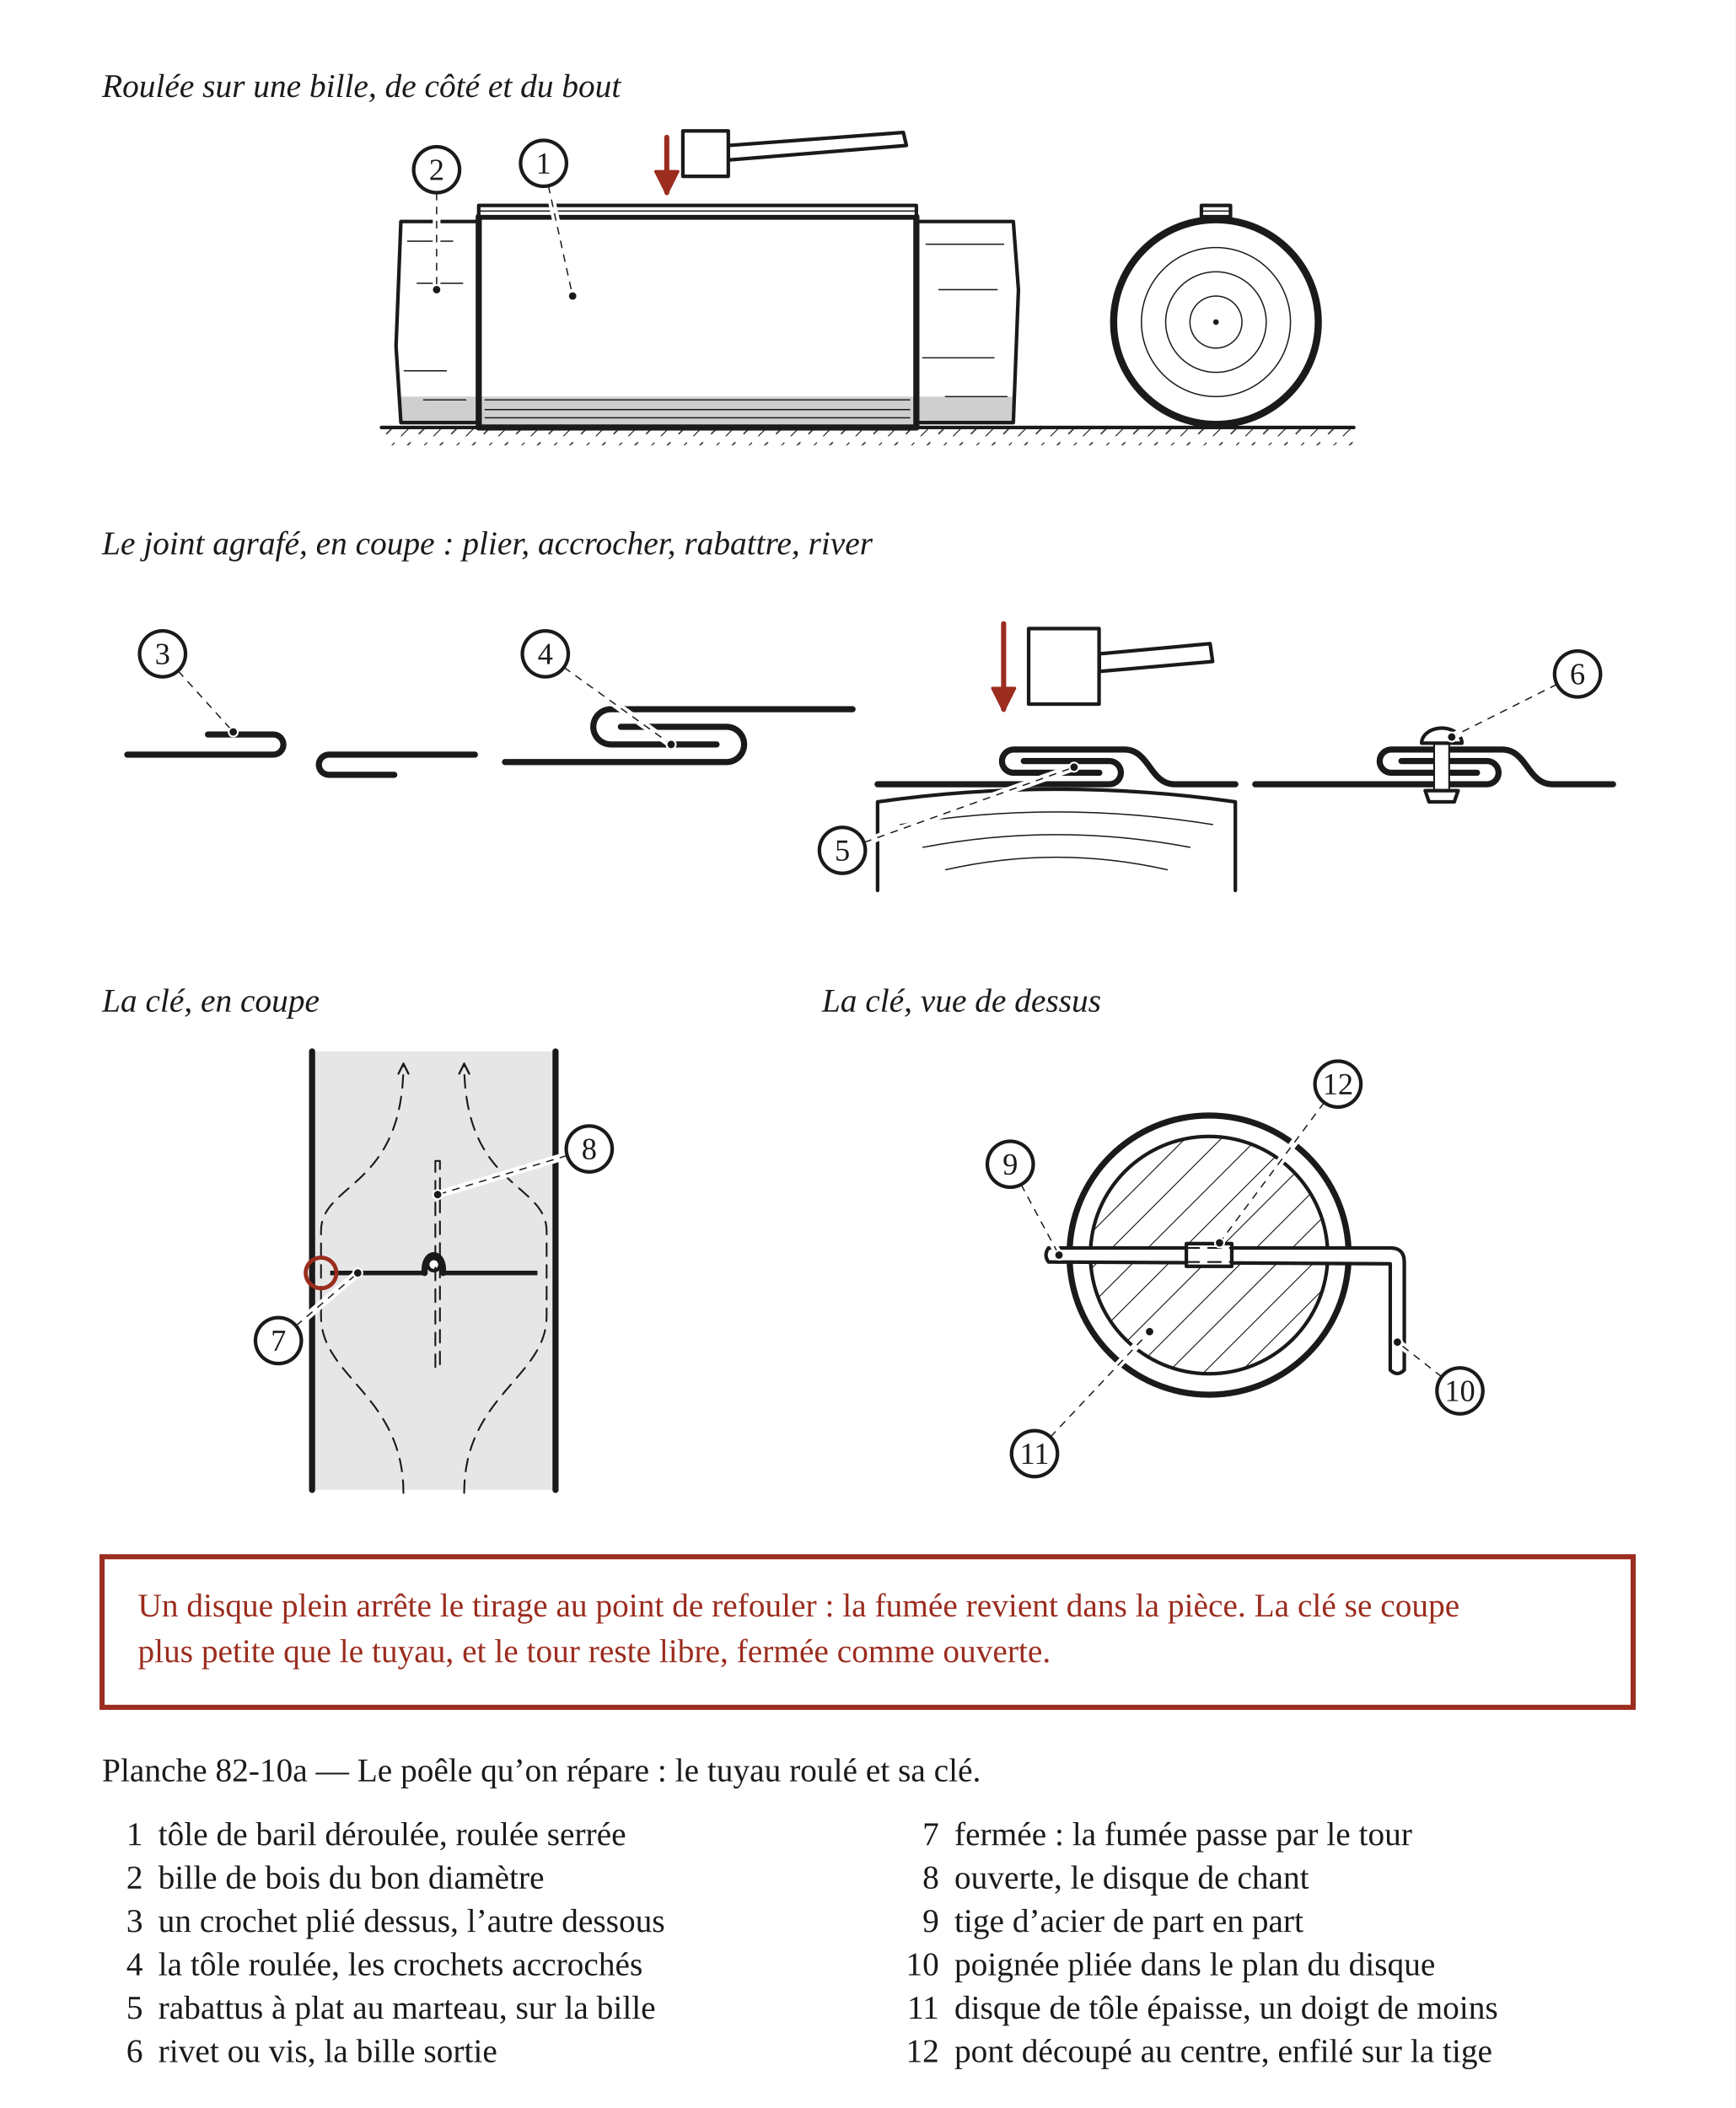
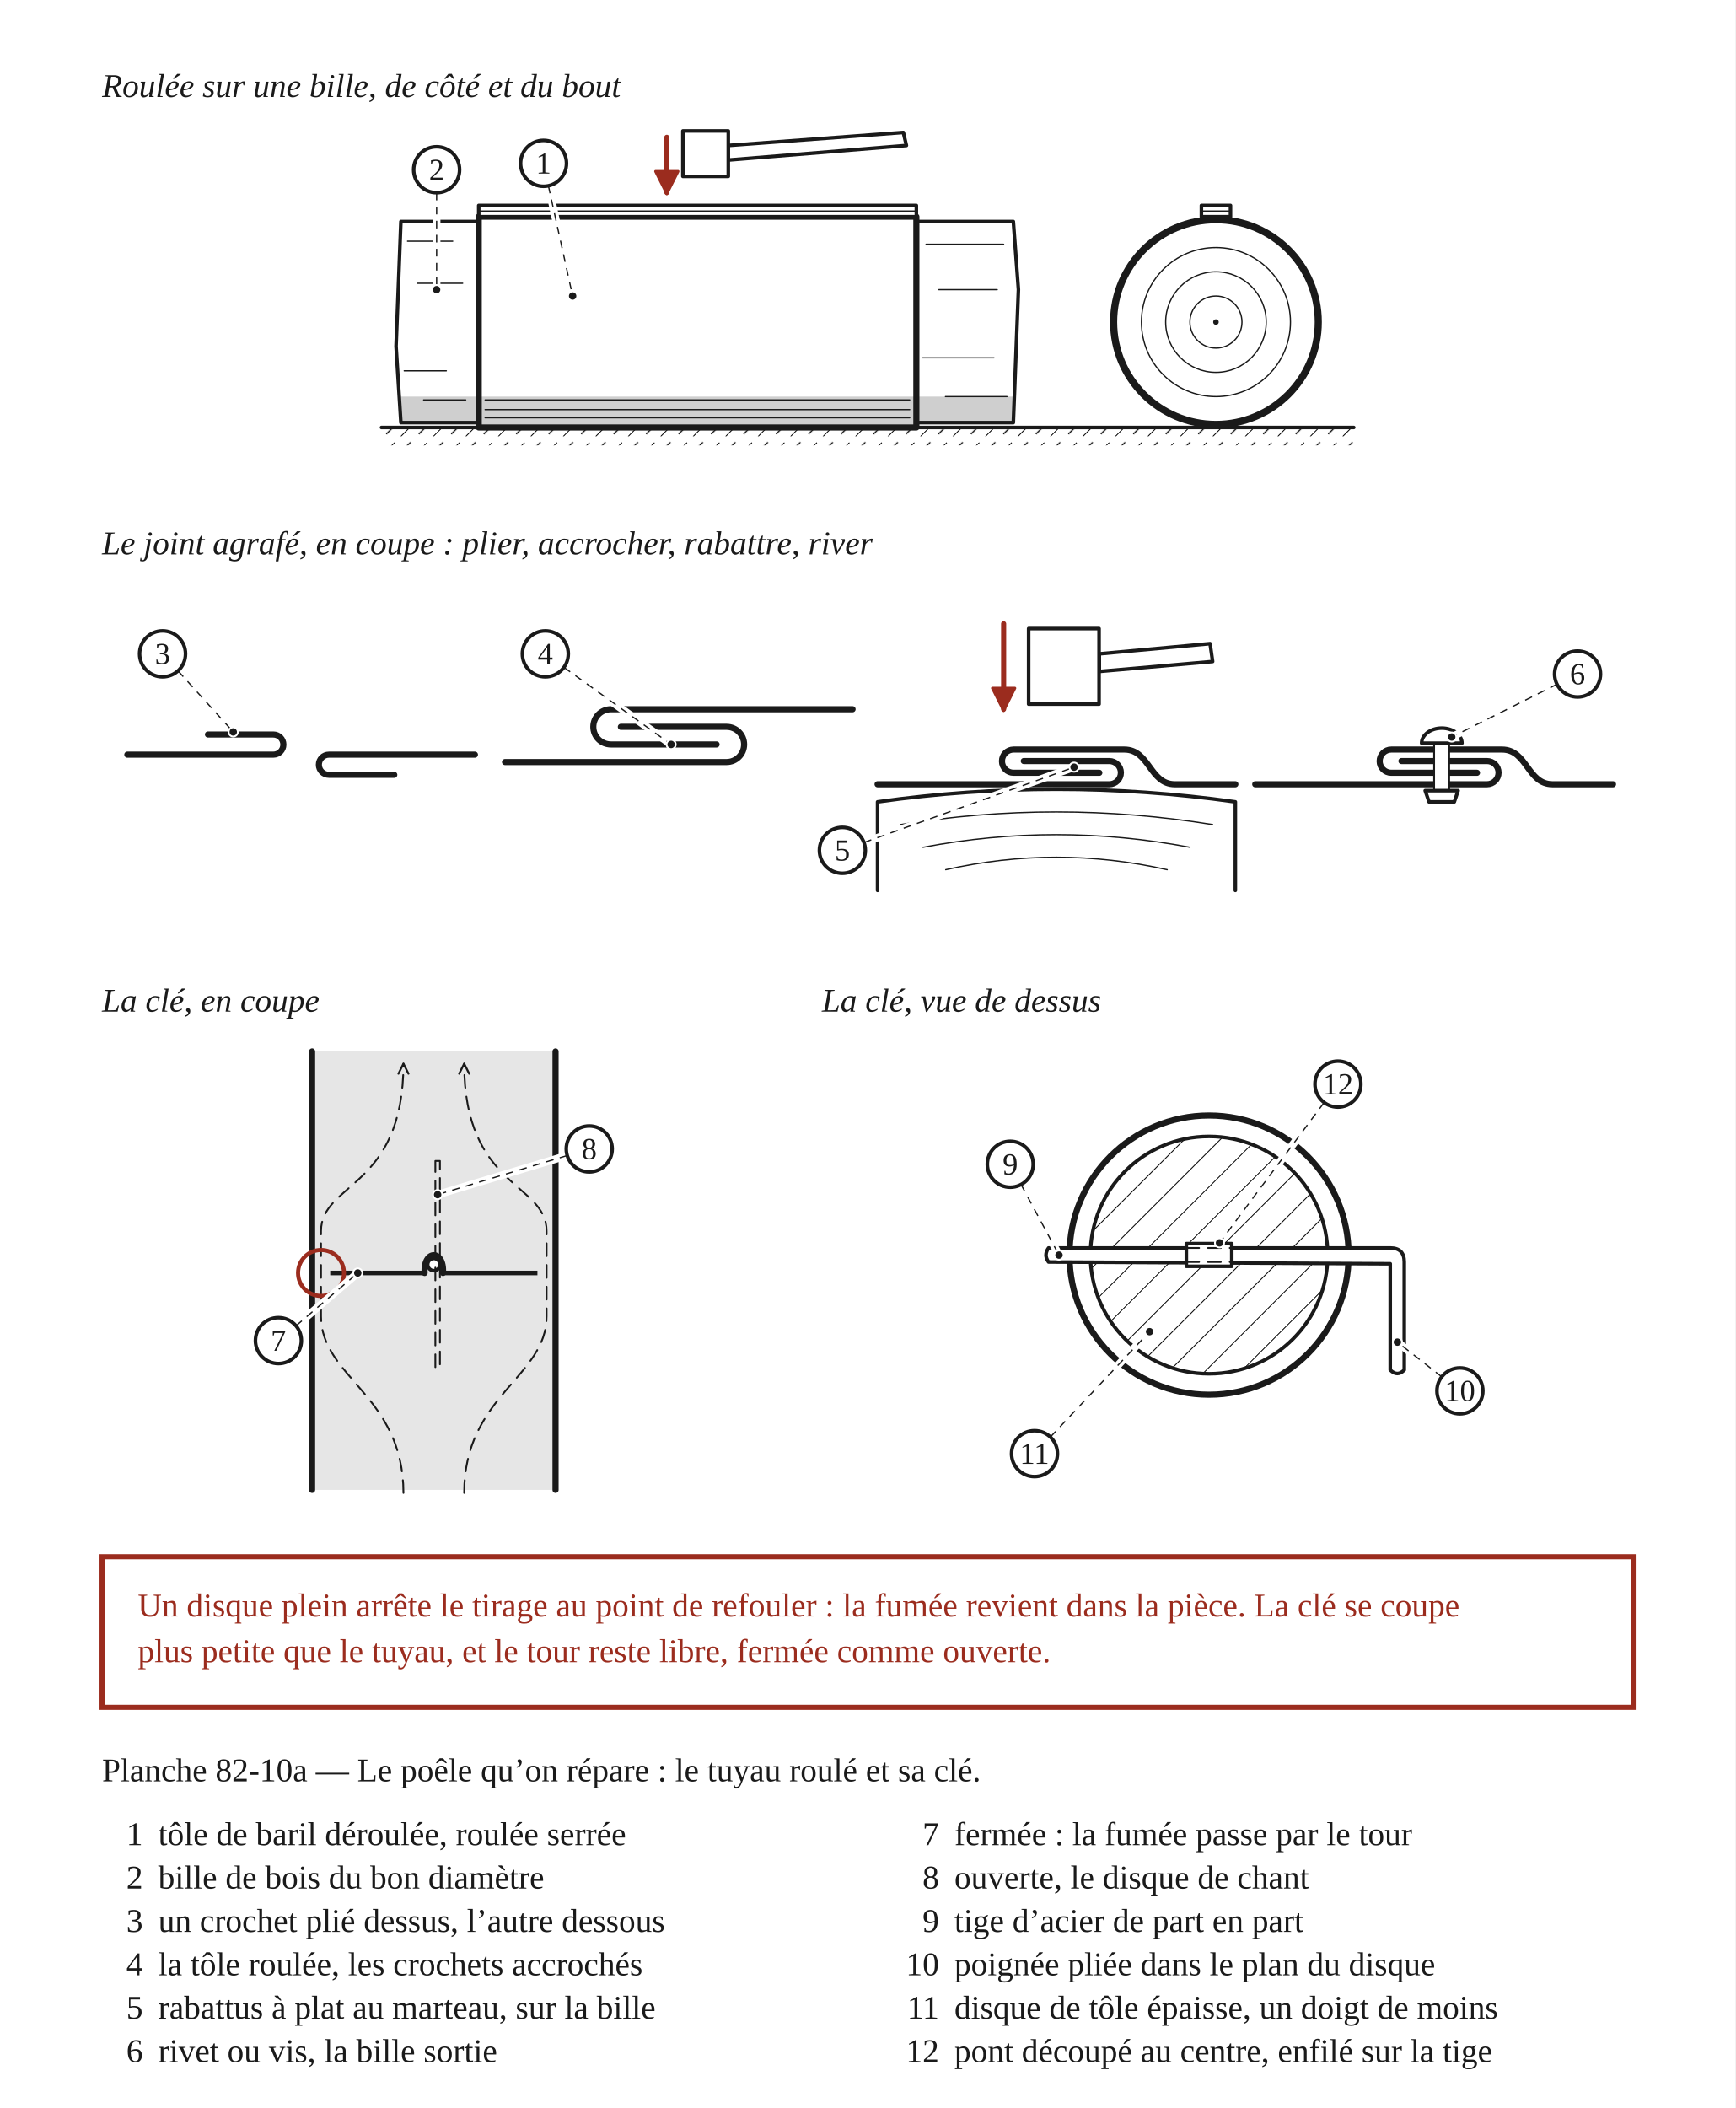
<svg xmlns="http://www.w3.org/2000/svg" width="680" height="826" viewBox="0 0 680 826" role="img">
  <defs>
    <pattern id="h-metal" width="10" height="10" patternUnits="userSpaceOnUse" patternTransform="rotate(45)">
      <line x1="0" y1="0" x2="0" y2="10" stroke="#1A1A1A" stroke-width="0.7" />
    </pattern>
    <pattern id="h-terre" width="9" height="9" patternUnits="userSpaceOnUse" patternTransform="rotate(45)">
      <line x1="0" y1="0" x2="0" y2="5.5" stroke="#1A1A1A" stroke-width="0.7" />
      <line x1="4.5" y1="4.5" x2="4.5" y2="9" stroke="#1A1A1A" stroke-width="0.5" />
    </pattern>
    <marker id="fl" viewBox="0 0 10 10" refX="9" refY="5" markerWidth="7" markerHeight="7" orient="auto-start-reverse">
      <path d="M1 1 L9 5 L1 9" fill="none" stroke="#1A1A1A" stroke-width="1.6" stroke-linecap="round" stroke-linejoin="round" />
    </marker>
    <marker id="fl-r" viewBox="0 0 10 10" refX="8.5" refY="5" markerWidth="5.5" markerHeight="5.5" orient="auto-start-reverse">
      <path d="M1 1 L9 5 L1 9 Z" fill="#9B2C1E" stroke="#9B2C1E" stroke-width="1" stroke-linejoin="round" />
    </marker>
  </defs>
  <rect x="0" y="0" width="680" height="826" fill="#FFFFFF" />
  <text x="40" y="38" font-family="Georgia, 'Times New Roman', serif" font-size="13" font-style="italic" fill="#1A1A1A">Roulée sur une bille, de côté et du bout</text>
  <g transform="translate(40 46)" data-vue="bille">
    <rect x="109.5" y="121.5" width="381" height="7" fill="url(#h-terre)" stroke="none" />
    <line x1="109.5" y1="121.5" x2="490.5" y2="121.5" fill="none" stroke="#1A1A1A" stroke-width="1.4" stroke-linejoin="round" stroke-linecap="round" />
    <path d="M117.1 40.8 L357.1 40.8 L359.1 67.5 L357.1 119.6 L117.1 119.6 L115.2 89.7 Z" fill="#FFFFFF" stroke="none" />
    <path d="M116.5 109.4 L147.6 109.4 L147.6 119.6 L117.1 119.6 Z" fill="#CFCFCF" stroke="none" />
    <path d="M319.1 109.4 L357.5 109.4 L357.1 119.6 L319.1 119.6 Z" fill="#CFCFCF" stroke="none" />
    <path d="M117.1 40.8 L357.1 40.8 L359.1 67.5 L357.1 119.6 L117.1 119.6 L115.2 89.7 Z" fill="none" stroke="#1A1A1A" stroke-width="1.4" stroke-linejoin="round" stroke-linecap="round" />
    <line x1="119.7" y1="48.5" x2="137.4" y2="48.5" fill="none" stroke="#1A1A1A" stroke-width="0.5" stroke-linejoin="round" stroke-linecap="round" />
    <line x1="123.5" y1="65" x2="141.3" y2="65" fill="none" stroke="#1A1A1A" stroke-width="0.5" stroke-linejoin="round" stroke-linecap="round" />
    <line x1="118.4" y1="99.3" x2="134.9" y2="99.3" fill="none" stroke="#1A1A1A" stroke-width="0.5" stroke-linejoin="round" stroke-linecap="round" />
    <line x1="126" y1="110.7" x2="142.5" y2="110.7" fill="none" stroke="#1A1A1A" stroke-width="0.5" stroke-linejoin="round" stroke-linecap="round" />
    <line x1="322.9" y1="49.7" x2="353.3" y2="49.7" fill="none" stroke="#1A1A1A" stroke-width="0.5" stroke-linejoin="round" stroke-linecap="round" />
    <line x1="327.9" y1="67.5" x2="350.8" y2="67.5" fill="none" stroke="#1A1A1A" stroke-width="0.5" stroke-linejoin="round" stroke-linecap="round" />
    <line x1="321.6" y1="94.2" x2="349.5" y2="94.2" fill="none" stroke="#1A1A1A" stroke-width="0.5" stroke-linejoin="round" stroke-linecap="round" />
    <line x1="330.5" y1="109.4" x2="354.6" y2="109.4" fill="none" stroke="#1A1A1A" stroke-width="0.5" stroke-linejoin="round" stroke-linecap="round" />
    <rect x="147.6" y="38.9" width="171.5" height="82.6" fill="#FFFFFF" stroke="none" />
    <rect x="147.6" y="109.4" width="171.5" height="12.1" fill="#CFCFCF" stroke="none" />
    <rect x="147.6" y="38.9" width="171.5" height="82.6" fill="none" stroke="#1A1A1A" stroke-width="2.4" stroke-linejoin="round" stroke-linecap="round" />
    <line x1="150.1" y1="110.7" x2="316.5" y2="110.7" fill="none" stroke="#1A1A1A" stroke-width="0.5" stroke-linejoin="round" stroke-linecap="round" />
    <line x1="150.1" y1="114.5" x2="316.5" y2="114.5" fill="none" stroke="#1A1A1A" stroke-width="0.5" stroke-linejoin="round" stroke-linecap="round" />
    <line x1="150.1" y1="117.7" x2="316.5" y2="117.7" fill="none" stroke="#1A1A1A" stroke-width="0.5" stroke-linejoin="round" stroke-linecap="round" />
    <rect x="147.6" y="34.5" width="171.5" height="4.4" fill="#ffffff" stroke="#1A1A1A" stroke-width="1.4" stroke-linejoin="round" stroke-linecap="round" />
    <line x1="147.6" y1="36.7" x2="319.1" y2="36.7" fill="none" stroke="#1A1A1A" stroke-width="0.5" stroke-linejoin="round" stroke-linecap="round" />
    <path d="M245.4 11 L314 5.9 L315.2 11 L245.4 16.7 Z" fill="#ffffff" stroke="#1A1A1A" stroke-width="1.4" stroke-linejoin="round" stroke-linecap="round" />
    <rect x="227.6" y="5.3" width="17.8" height="17.8" fill="#ffffff" stroke="#1A1A1A" stroke-width="1.4" stroke-linejoin="round" stroke-linecap="round" />
    <path d="M221.3 7.8 L221.3 29.4" fill="none" stroke="#9B2C1E" stroke-width="2" stroke-linejoin="round" stroke-linecap="round" marker-end="url(#fl-r)" />
    <circle cx="436.5" cy="80.2" r="39.4" fill="#ffffff" stroke="#1A1A1A" stroke-width="1.4" stroke-linejoin="round" stroke-linecap="round" />
    <circle cx="436.5" cy="80.2" r="29.2" fill="none" stroke="#1A1A1A" stroke-width="0.5" stroke-linejoin="round" stroke-linecap="round" />
    <circle cx="436.5" cy="80.2" r="19.7" fill="none" stroke="#1A1A1A" stroke-width="0.5" stroke-linejoin="round" stroke-linecap="round" />
    <circle cx="436.5" cy="80.2" r="10.2" fill="none" stroke="#1A1A1A" stroke-width="0.5" stroke-linejoin="round" stroke-linecap="round" />
    <circle cx="436.5" cy="80.2" r="1.1" fill="#1A1A1A" stroke="none" />
    <circle cx="436.5" cy="80.2" r="40.3" fill="none" stroke="#1A1A1A" stroke-width="2.4" stroke-linejoin="round" stroke-linecap="round" />
    <rect x="430.8" y="34.5" width="11.4" height="4.4" fill="#ffffff" stroke="#1A1A1A" stroke-width="1.4" stroke-linejoin="round" stroke-linecap="round" />
    <line x1="430.8" y1="36.7" x2="442.2" y2="36.7" fill="none" stroke="#1A1A1A" stroke-width="0.5" stroke-linejoin="round" stroke-linecap="round" />
  </g>
  <text x="40" y="217.2" font-family="Georgia, 'Times New Roman', serif" font-size="13" font-style="italic" fill="#1A1A1A">Le joint agrafé, en coupe : plier, accrocher, rabattre, river</text>
  <g transform="translate(40 225.2)" data-vue="agrafe">
    <path d="M9.9 70.5 L67.1 70.5 A3.9 3.9 0 0 0 67.1 62.6 L41.5 62.6" fill="none" stroke="#1A1A1A" stroke-width="2.4" stroke-linejoin="round" stroke-linecap="round" />
    <path d="M146.1 70.5 L88.9 70.5 A3.9 3.9 0 0 0 88.9 78.4 L114.5 78.4" fill="none" stroke="#1A1A1A" stroke-width="2.4" stroke-linejoin="round" stroke-linecap="round" />
    <path d="M157.9 73.4 L244.7 73.4 A6.9 6.9 0 0 0 244.7 59.6 L203.3 59.6" fill="none" stroke="#1A1A1A" stroke-width="2.4" stroke-linejoin="round" stroke-linecap="round" />
    <path d="M294.1 52.7 L199.4 52.7 A6.9 6.9 0 0 0 199.4 66.5 L240.8 66.5" fill="none" stroke="#1A1A1A" stroke-width="2.4" stroke-linejoin="round" stroke-linecap="round" />
    <path d="M303.9 123.7 L303.9 89 Q374 79.1 444.1 89 L444.1 123.7" fill="#ffffff" stroke="#1A1A1A" stroke-width="1.4" stroke-linejoin="round" stroke-linecap="round" />
    <path d="M312.8 97.9 Q374 88 435.2 97.9" fill="none" stroke="#1A1A1A" stroke-width="0.5" stroke-linejoin="round" stroke-linecap="round" />
    <path d="M321.7 106.8 Q374 96.9 426.3 106.8" fill="none" stroke="#1A1A1A" stroke-width="0.5" stroke-linejoin="round" stroke-linecap="round" />
    <path d="M330.6 115.6 Q374 105.8 417.4 115.6" fill="none" stroke="#1A1A1A" stroke-width="0.5" stroke-linejoin="round" stroke-linecap="round" />
    <path d="M303.9 82.1 L394.7 82.1 A4.5 4.5 0 0 0 394.7 73 L361.2 73" fill="none" stroke="#1A1A1A" stroke-width="2.4" stroke-linejoin="round" stroke-linecap="round" />
    <path d="M444.1 82.1 L420.4 82.1 C410.5 82.1 410.5 68.5 400.6 68.5 L357.2 68.5 A4.5 4.5 0 0 0 357.2 77.6 L390.8 77.6" fill="none" stroke="#1A1A1A" stroke-width="2.4" stroke-linejoin="round" stroke-linecap="round" />
    <path d="M390.8 31 L434.2 27 L435.2 34 L390.8 37.9 Z" fill="#ffffff" stroke="#1A1A1A" stroke-width="1.4" stroke-linejoin="round" stroke-linecap="round" />
    <rect x="363.1" y="21.1" width="27.6" height="29.6" fill="#ffffff" stroke="#1A1A1A" stroke-width="1.4" stroke-linejoin="round" stroke-linecap="round" />
    <path d="M353.3 19.2 L353.3 52.7" fill="none" stroke="#9B2C1E" stroke-width="2" stroke-linejoin="round" stroke-linecap="round" marker-end="url(#fl-r)" />
    <path d="M451.9 82.1 L542.7 82.1 A4.5 4.5 0 0 0 542.7 73 L509.2 73" fill="none" stroke="#1A1A1A" stroke-width="2.4" stroke-linejoin="round" stroke-linecap="round" />
    <path d="M592.1 82.1 L568.4 82.1 C558.5 82.1 558.5 68.5 548.6 68.5 L505.2 68.5 A4.5 4.5 0 0 0 505.2 77.6 L538.8 77.6" fill="none" stroke="#1A1A1A" stroke-width="2.4" stroke-linejoin="round" stroke-linecap="round" />
    <rect x="522" y="65.5" width="5.9" height="19.5" fill="#ffffff" stroke="#1A1A1A" stroke-width="0.7" stroke-linejoin="round" stroke-linecap="round" />
    <path d="M517.1 66 A7.9 5.9 0 0 1 532.9 66 Z" fill="#ffffff" stroke="#1A1A1A" stroke-width="1.4" stroke-linejoin="round" stroke-linecap="round" />
    <path d="M518.5 84.6 L531.4 84.6 L529.9 89 L520 89 Z" fill="#ffffff" stroke="#1A1A1A" stroke-width="1.4" stroke-linejoin="round" stroke-linecap="round" />
  </g>
  <text x="40" y="396.4" font-family="Georgia, 'Times New Roman', serif" font-size="13" font-style="italic" fill="#1A1A1A">La clé, en coupe</text>
  <g transform="translate(40 404.4)" data-vue="cle">
    <rect x="82.3" y="7.6" width="95.5" height="171.8" fill="#E6E6E6" stroke="none" />
    <path d="M118.1 180.6 C118.1 142.4 85.8 135.3 85.8 111.4 L85.8 78 C85.8 58.9 118.1 61.3 118.1 12.4" fill="none" stroke="#1A1A1A" stroke-width="0.7" stroke-linejoin="round" stroke-linecap="round" stroke-dasharray="5 3.5" marker-end="url(#fl)" />
    <path d="M141.9 180.6 C141.9 142.4 174.2 135.3 174.2 111.4 L174.2 78 C174.2 58.9 141.9 61.3 141.9 12.4" fill="none" stroke="#1A1A1A" stroke-width="0.7" stroke-linejoin="round" stroke-linecap="round" stroke-dasharray="5 3.5" marker-end="url(#fl)" />
    <line x1="82.3" y1="7.6" x2="82.3" y2="179.4" fill="none" stroke="#1A1A1A" stroke-width="2.4" stroke-linejoin="round" stroke-linecap="round" />
    <line x1="177.7" y1="7.6" x2="177.7" y2="179.4" fill="none" stroke="#1A1A1A" stroke-width="2.4" stroke-linejoin="round" stroke-linecap="round" />
    <rect x="89.4" y="93.5" width="37" height="1.8" fill="#1A1A1A" stroke="none" />
    <rect x="133.6" y="93.5" width="37" height="1.8" fill="#1A1A1A" stroke="none" />
    <circle cx="130" cy="91.1" r="2.4" fill="#ffffff" stroke="#1A1A1A" stroke-width="1.4" stroke-linejoin="round" stroke-linecap="round" />
    <path d="M126.4 94.4 C125.8 85.1 134.2 85.1 133.6 94.4" fill="none" stroke="#1A1A1A" stroke-width="2.4" stroke-linejoin="round" stroke-linecap="round" />
    <rect x="130.6" y="50.5" width="1.8" height="81.1" fill="none" stroke="#1A1A1A" stroke-width="0.7" stroke-linejoin="round" stroke-linecap="round" stroke-dasharray="5 3.5" />
-     <circle cx="85.8" cy="94.4" r="6" fill="none" stroke="#9B2C1E" stroke-width="1.6" />
+     <circle cx="85.8" cy="94.4" r="9" fill="none" stroke="#9B2C1E" stroke-width="1.6" />
  </g>
  <text x="322.1" y="396.4" font-family="Georgia, 'Times New Roman', serif" font-size="13" font-style="italic" fill="#1A1A1A">La clé, vue de dessus</text>
  <g transform="translate(322.1 404.4)" data-vue="dessus">
    <circle cx="151.7" cy="87.4" r="46.5" fill="url(#h-metal)" stroke="#1A1A1A" stroke-width="1.4" stroke-linejoin="round" />
    <circle cx="151.7" cy="87.4" r="54.7" fill="none" stroke="#1A1A1A" stroke-width="2.4" stroke-linejoin="round" stroke-linecap="round" />
    <path d="M88.8 84.6 L222.7 84.6 Q228.2 84.6 228.2 90.1 L228.2 132.4 Q225.5 135.2 222.7 132.4 L222.7 90.8 L88.8 90.1 Q86.8 87.4 88.8 84.6 Z" fill="#ffffff" stroke="#1A1A1A" stroke-width="1.4" stroke-linejoin="round" stroke-linecap="round" />
    <rect x="142.8" y="82.9" width="17.8" height="8.9" fill="#ffffff" stroke="#1A1A1A" stroke-width="1.4" stroke-linejoin="round" stroke-linecap="round" />
    <line x1="142.8" y1="84.6" x2="160.5" y2="84.6" fill="none" stroke="#1A1A1A" stroke-width="0.7" stroke-linejoin="round" stroke-linecap="round" stroke-dasharray="5 3.5" />
    <line x1="142.8" y1="90.1" x2="160.5" y2="90.1" fill="none" stroke="#1A1A1A" stroke-width="0.7" stroke-linejoin="round" stroke-linecap="round" stroke-dasharray="5 3.5" />
  </g>
  <line x1="214.9" y1="72.8" x2="224.4" y2="116" fill="none" stroke="#FFFFFF" stroke-width="3" stroke-linecap="round" />
  <line x1="214.9" y1="72.8" x2="224.4" y2="116" fill="none" stroke="#1A1A1A" stroke-width="0.5" stroke-dasharray="3 2.5" />
  <circle cx="224.4" cy="116" r="1.8" fill="#1A1A1A" stroke="#FFFFFF" stroke-width="0.7" />
  <circle cx="213" cy="64" r="9" fill="#FFFFFF" stroke="#1A1A1A" stroke-width="1.4" data-vue="bille" />
  <text x="213" y="68" text-anchor="middle" font-family="Georgia, 'Times New Roman', serif" font-size="12" fill="#1A1A1A">1</text>
  <line x1="171.1" y1="75.5" x2="171.1" y2="113.5" fill="none" stroke="#FFFFFF" stroke-width="3" stroke-linecap="round" />
  <line x1="171.1" y1="75.5" x2="171.1" y2="113.5" fill="none" stroke="#1A1A1A" stroke-width="0.5" stroke-dasharray="3 2.5" />
  <circle cx="171.1" cy="113.5" r="1.8" fill="#1A1A1A" stroke="#FFFFFF" stroke-width="0.7" />
  <circle cx="171.1" cy="66.5" r="9" fill="#FFFFFF" stroke="#1A1A1A" stroke-width="1.4" data-vue="bille" />
  <text x="171.1" y="70.5" text-anchor="middle" font-family="Georgia, 'Times New Roman', serif" font-size="12" fill="#1A1A1A">2</text>
  <line x1="69.8" y1="262.9" x2="91.4" y2="286.8" fill="none" stroke="#FFFFFF" stroke-width="3" stroke-linecap="round" />
  <line x1="69.8" y1="262.9" x2="91.4" y2="286.8" fill="none" stroke="#1A1A1A" stroke-width="0.5" stroke-dasharray="3 2.5" />
  <circle cx="91.4" cy="286.8" r="1.8" fill="#1A1A1A" stroke="#FFFFFF" stroke-width="0.7" />
  <circle cx="63.7" cy="256.2" r="9" fill="#FFFFFF" stroke="#1A1A1A" stroke-width="1.4" data-vue="agrafe" />
  <text x="63.7" y="260.2" text-anchor="middle" font-family="Georgia, 'Times New Roman', serif" font-size="12" fill="#1A1A1A">3</text>
  <line x1="221" y1="261.5" x2="263" y2="291.7" fill="none" stroke="#FFFFFF" stroke-width="3" stroke-linecap="round" />
  <line x1="221" y1="261.5" x2="263" y2="291.7" fill="none" stroke="#1A1A1A" stroke-width="0.5" stroke-dasharray="3 2.5" />
  <circle cx="263" cy="291.7" r="1.8" fill="#1A1A1A" stroke="#FFFFFF" stroke-width="0.7" />
  <circle cx="213.7" cy="256.2" r="9" fill="#FFFFFF" stroke="#1A1A1A" stroke-width="1.4" data-vue="agrafe" />
  <text x="213.7" y="260.2" text-anchor="middle" font-family="Georgia, 'Times New Roman', serif" font-size="12" fill="#1A1A1A">4</text>
  <line x1="338.6" y1="330.1" x2="420.9" y2="300.6" fill="none" stroke="#FFFFFF" stroke-width="3" stroke-linecap="round" />
  <line x1="338.6" y1="330.1" x2="420.9" y2="300.6" fill="none" stroke="#1A1A1A" stroke-width="0.5" stroke-dasharray="3 2.5" />
  <circle cx="420.9" cy="300.6" r="1.8" fill="#1A1A1A" stroke="#FFFFFF" stroke-width="0.7" />
  <circle cx="330.1" cy="333.2" r="9" fill="#FFFFFF" stroke="#1A1A1A" stroke-width="1.4" data-vue="agrafe" />
  <text x="330.1" y="337.2" text-anchor="middle" font-family="Georgia, 'Times New Roman', serif" font-size="12" fill="#1A1A1A">5</text>
  <line x1="610.2" y1="268.1" x2="568.9" y2="288.8" fill="none" stroke="#FFFFFF" stroke-width="3" stroke-linecap="round" />
  <line x1="610.2" y1="268.1" x2="568.9" y2="288.8" fill="none" stroke="#1A1A1A" stroke-width="0.5" stroke-dasharray="3 2.5" />
  <circle cx="568.9" cy="288.8" r="1.8" fill="#1A1A1A" stroke="#FFFFFF" stroke-width="0.7" />
  <circle cx="618.2" cy="264.1" r="9" fill="#FFFFFF" stroke="#1A1A1A" stroke-width="1.4" data-vue="agrafe" />
  <text x="618.2" y="268.1" text-anchor="middle" font-family="Georgia, 'Times New Roman', serif" font-size="12" fill="#1A1A1A">6</text>
  <line x1="116" y1="519.5" x2="140.2" y2="498.8" fill="none" stroke="#FFFFFF" stroke-width="3" stroke-linecap="round" />
  <line x1="116" y1="519.5" x2="140.2" y2="498.8" fill="none" stroke="#1A1A1A" stroke-width="0.5" stroke-dasharray="3 2.5" />
  <circle cx="140.2" cy="498.8" r="1.8" fill="#1A1A1A" stroke="#FFFFFF" stroke-width="0.7" />
  <circle cx="109.1" cy="525.3" r="9" fill="#FFFFFF" stroke="#1A1A1A" stroke-width="1.4" data-vue="cle" />
  <text x="109.1" y="529.3" text-anchor="middle" font-family="Georgia, 'Times New Roman', serif" font-size="12" fill="#1A1A1A">7</text>
  <line x1="222.2" y1="452.8" x2="171.5" y2="468.1" fill="none" stroke="#FFFFFF" stroke-width="3" stroke-linecap="round" />
  <line x1="222.2" y1="452.8" x2="171.5" y2="468.1" fill="none" stroke="#1A1A1A" stroke-width="0.5" stroke-dasharray="3 2.5" />
  <circle cx="171.5" cy="468.1" r="1.8" fill="#1A1A1A" stroke="#FFFFFF" stroke-width="0.7" />
  <circle cx="230.9" cy="450.2" r="9" fill="#FFFFFF" stroke="#1A1A1A" stroke-width="1.4" data-vue="cle" />
  <text x="230.9" y="454.2" text-anchor="middle" font-family="Georgia, 'Times New Roman', serif" font-size="12" fill="#1A1A1A">8</text>
  <line x1="400.1" y1="464.1" x2="415" y2="491.8" fill="none" stroke="#FFFFFF" stroke-width="3" stroke-linecap="round" />
  <line x1="400.1" y1="464.1" x2="415" y2="491.8" fill="none" stroke="#1A1A1A" stroke-width="0.5" stroke-dasharray="3 2.5" />
  <circle cx="415" cy="491.8" r="1.8" fill="#1A1A1A" stroke="#FFFFFF" stroke-width="0.7" />
  <circle cx="395.9" cy="456.2" r="9" fill="#FFFFFF" stroke="#1A1A1A" stroke-width="1.4" data-vue="dessus" />
  <text x="395.9" y="460.2" text-anchor="middle" font-family="Georgia, 'Times New Roman', serif" font-size="12" fill="#1A1A1A">9</text>
  <line x1="565" y1="539.5" x2="547.6" y2="525.9" fill="none" stroke="#FFFFFF" stroke-width="3" stroke-linecap="round" />
  <line x1="565" y1="539.5" x2="547.6" y2="525.9" fill="none" stroke="#1A1A1A" stroke-width="0.5" stroke-dasharray="3 2.5" />
  <circle cx="547.6" cy="525.9" r="1.8" fill="#1A1A1A" stroke="#FFFFFF" stroke-width="0.7" />
  <circle cx="572.1" cy="545" r="9" fill="#FFFFFF" stroke="#1A1A1A" stroke-width="1.4" data-vue="dessus" />
  <text x="572.1" y="549" text-anchor="middle" font-family="Georgia, 'Times New Roman', serif" font-size="12" fill="#1A1A1A">10</text>
  <line x1="411.6" y1="563.1" x2="450.5" y2="521.8" fill="none" stroke="#FFFFFF" stroke-width="3" stroke-linecap="round" />
  <line x1="411.6" y1="563.1" x2="450.5" y2="521.8" fill="none" stroke="#1A1A1A" stroke-width="0.5" stroke-dasharray="3 2.5" />
  <circle cx="450.5" cy="521.8" r="1.8" fill="#1A1A1A" stroke="#FFFFFF" stroke-width="0.7" />
  <circle cx="405.4" cy="569.6" r="9" fill="#FFFFFF" stroke="#1A1A1A" stroke-width="1.4" data-vue="dessus" />
  <text x="405.4" y="573.6" text-anchor="middle" font-family="Georgia, 'Times New Roman', serif" font-size="12" fill="#1A1A1A">11</text>
  <line x1="518.9" y1="432" x2="477.9" y2="487" fill="none" stroke="#FFFFFF" stroke-width="3" stroke-linecap="round" />
  <line x1="518.9" y1="432" x2="477.9" y2="487" fill="none" stroke="#1A1A1A" stroke-width="0.5" stroke-dasharray="3 2.5" />
  <circle cx="477.9" cy="487" r="1.8" fill="#1A1A1A" stroke="#FFFFFF" stroke-width="0.7" />
  <circle cx="524.3" cy="424.8" r="9" fill="#FFFFFF" stroke="#1A1A1A" stroke-width="1.4" data-vue="dessus" />
  <text x="524.3" y="428.8" text-anchor="middle" font-family="Georgia, 'Times New Roman', serif" font-size="12" fill="#1A1A1A">12</text>
  <rect x="40" y="610" width="600" height="59" fill="none" stroke="#9B2C1E" stroke-width="2" />
  <text x="54" y="633.4" font-family="Georgia, 'Times New Roman', serif" font-size="13" fill="#9B2C1E">Un disque plein arrête le tirage au point de refouler : la fumée revient dans la pièce. La clé se coupe</text>
  <text x="54" y="651.3" font-family="Georgia, 'Times New Roman', serif" font-size="13" fill="#9B2C1E">plus petite que le tuyau, et le tour reste libre, fermée comme ouverte.</text>
  <text x="40" y="698" font-family="Georgia, 'Times New Roman', serif" font-size="13" fill="#1A1A1A">Planche 82-10a — Le poêle qu’on répare : le tuyau roulé et sa clé.</text>
  <text x="56" y="723" text-anchor="end" font-family="Georgia, 'Times New Roman', serif" font-size="13" fill="#1A1A1A">1</text>
  <text x="62" y="723" font-family="Georgia, 'Times New Roman', serif" font-size="13" fill="#1A1A1A">tôle de baril déroulée, roulée serrée</text>
  <text x="56" y="740" text-anchor="end" font-family="Georgia, 'Times New Roman', serif" font-size="13" fill="#1A1A1A">2</text>
  <text x="62" y="740" font-family="Georgia, 'Times New Roman', serif" font-size="13" fill="#1A1A1A">bille de bois du bon diamètre</text>
  <text x="56" y="757" text-anchor="end" font-family="Georgia, 'Times New Roman', serif" font-size="13" fill="#1A1A1A">3</text>
  <text x="62" y="757" font-family="Georgia, 'Times New Roman', serif" font-size="13" fill="#1A1A1A">un crochet plié dessus, l’autre dessous</text>
  <text x="56" y="774" text-anchor="end" font-family="Georgia, 'Times New Roman', serif" font-size="13" fill="#1A1A1A">4</text>
  <text x="62" y="774" font-family="Georgia, 'Times New Roman', serif" font-size="13" fill="#1A1A1A">la tôle roulée, les crochets accrochés</text>
  <text x="56" y="791" text-anchor="end" font-family="Georgia, 'Times New Roman', serif" font-size="13" fill="#1A1A1A">5</text>
  <text x="62" y="791" font-family="Georgia, 'Times New Roman', serif" font-size="13" fill="#1A1A1A">rabattus à plat au marteau, sur la bille</text>
  <text x="56" y="808" text-anchor="end" font-family="Georgia, 'Times New Roman', serif" font-size="13" fill="#1A1A1A">6</text>
  <text x="62" y="808" font-family="Georgia, 'Times New Roman', serif" font-size="13" fill="#1A1A1A">rivet ou vis, la bille sortie</text>
  <text x="368" y="723" text-anchor="end" font-family="Georgia, 'Times New Roman', serif" font-size="13" fill="#1A1A1A">7</text>
  <text x="374" y="723" font-family="Georgia, 'Times New Roman', serif" font-size="13" fill="#1A1A1A">fermée : la fumée passe par le tour</text>
  <text x="368" y="740" text-anchor="end" font-family="Georgia, 'Times New Roman', serif" font-size="13" fill="#1A1A1A">8</text>
  <text x="374" y="740" font-family="Georgia, 'Times New Roman', serif" font-size="13" fill="#1A1A1A">ouverte, le disque de chant</text>
  <text x="368" y="757" text-anchor="end" font-family="Georgia, 'Times New Roman', serif" font-size="13" fill="#1A1A1A">9</text>
  <text x="374" y="757" font-family="Georgia, 'Times New Roman', serif" font-size="13" fill="#1A1A1A">tige d’acier de part en part</text>
  <text x="368" y="774" text-anchor="end" font-family="Georgia, 'Times New Roman', serif" font-size="13" fill="#1A1A1A">10</text>
  <text x="374" y="774" font-family="Georgia, 'Times New Roman', serif" font-size="13" fill="#1A1A1A">poignée pliée dans le plan du disque</text>
  <text x="368" y="791" text-anchor="end" font-family="Georgia, 'Times New Roman', serif" font-size="13" fill="#1A1A1A">11</text>
  <text x="374" y="791" font-family="Georgia, 'Times New Roman', serif" font-size="13" fill="#1A1A1A">disque de tôle épaisse, un doigt de moins</text>
  <text x="368" y="808" text-anchor="end" font-family="Georgia, 'Times New Roman', serif" font-size="13" fill="#1A1A1A">12</text>
  <text x="374" y="808" font-family="Georgia, 'Times New Roman', serif" font-size="13" fill="#1A1A1A">pont découpé au centre, enfilé sur la tige</text>
</svg>
